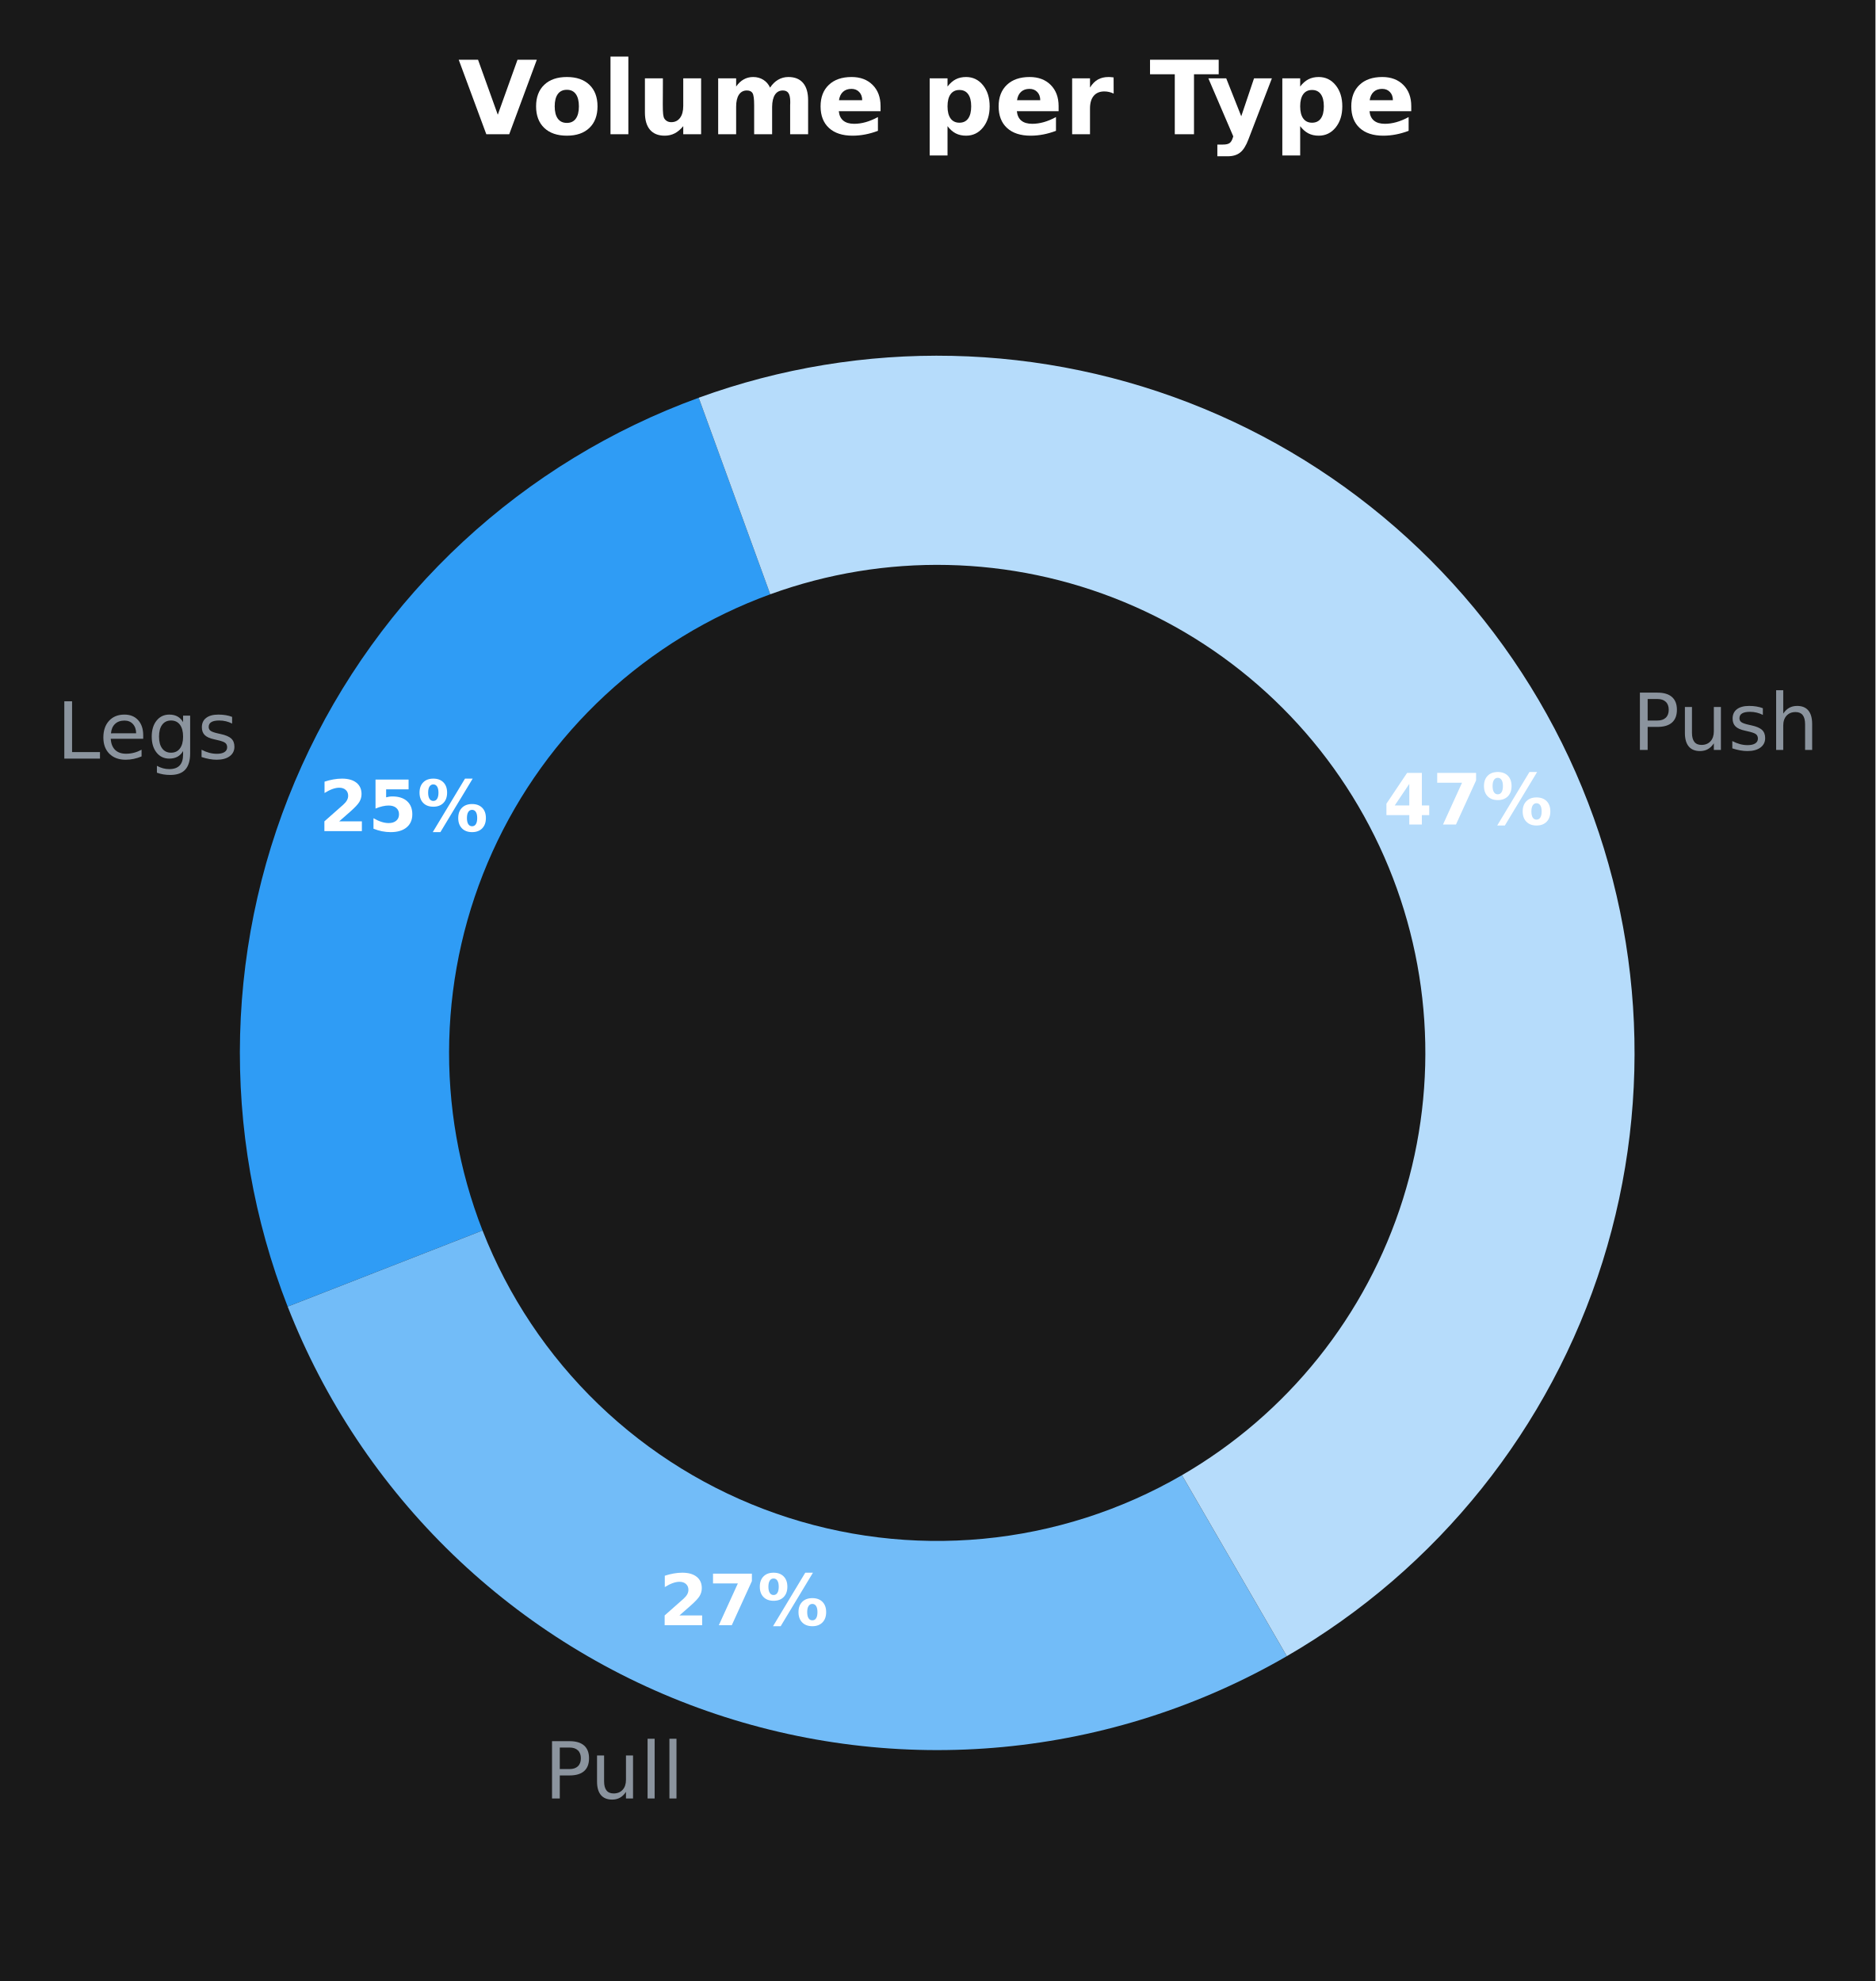
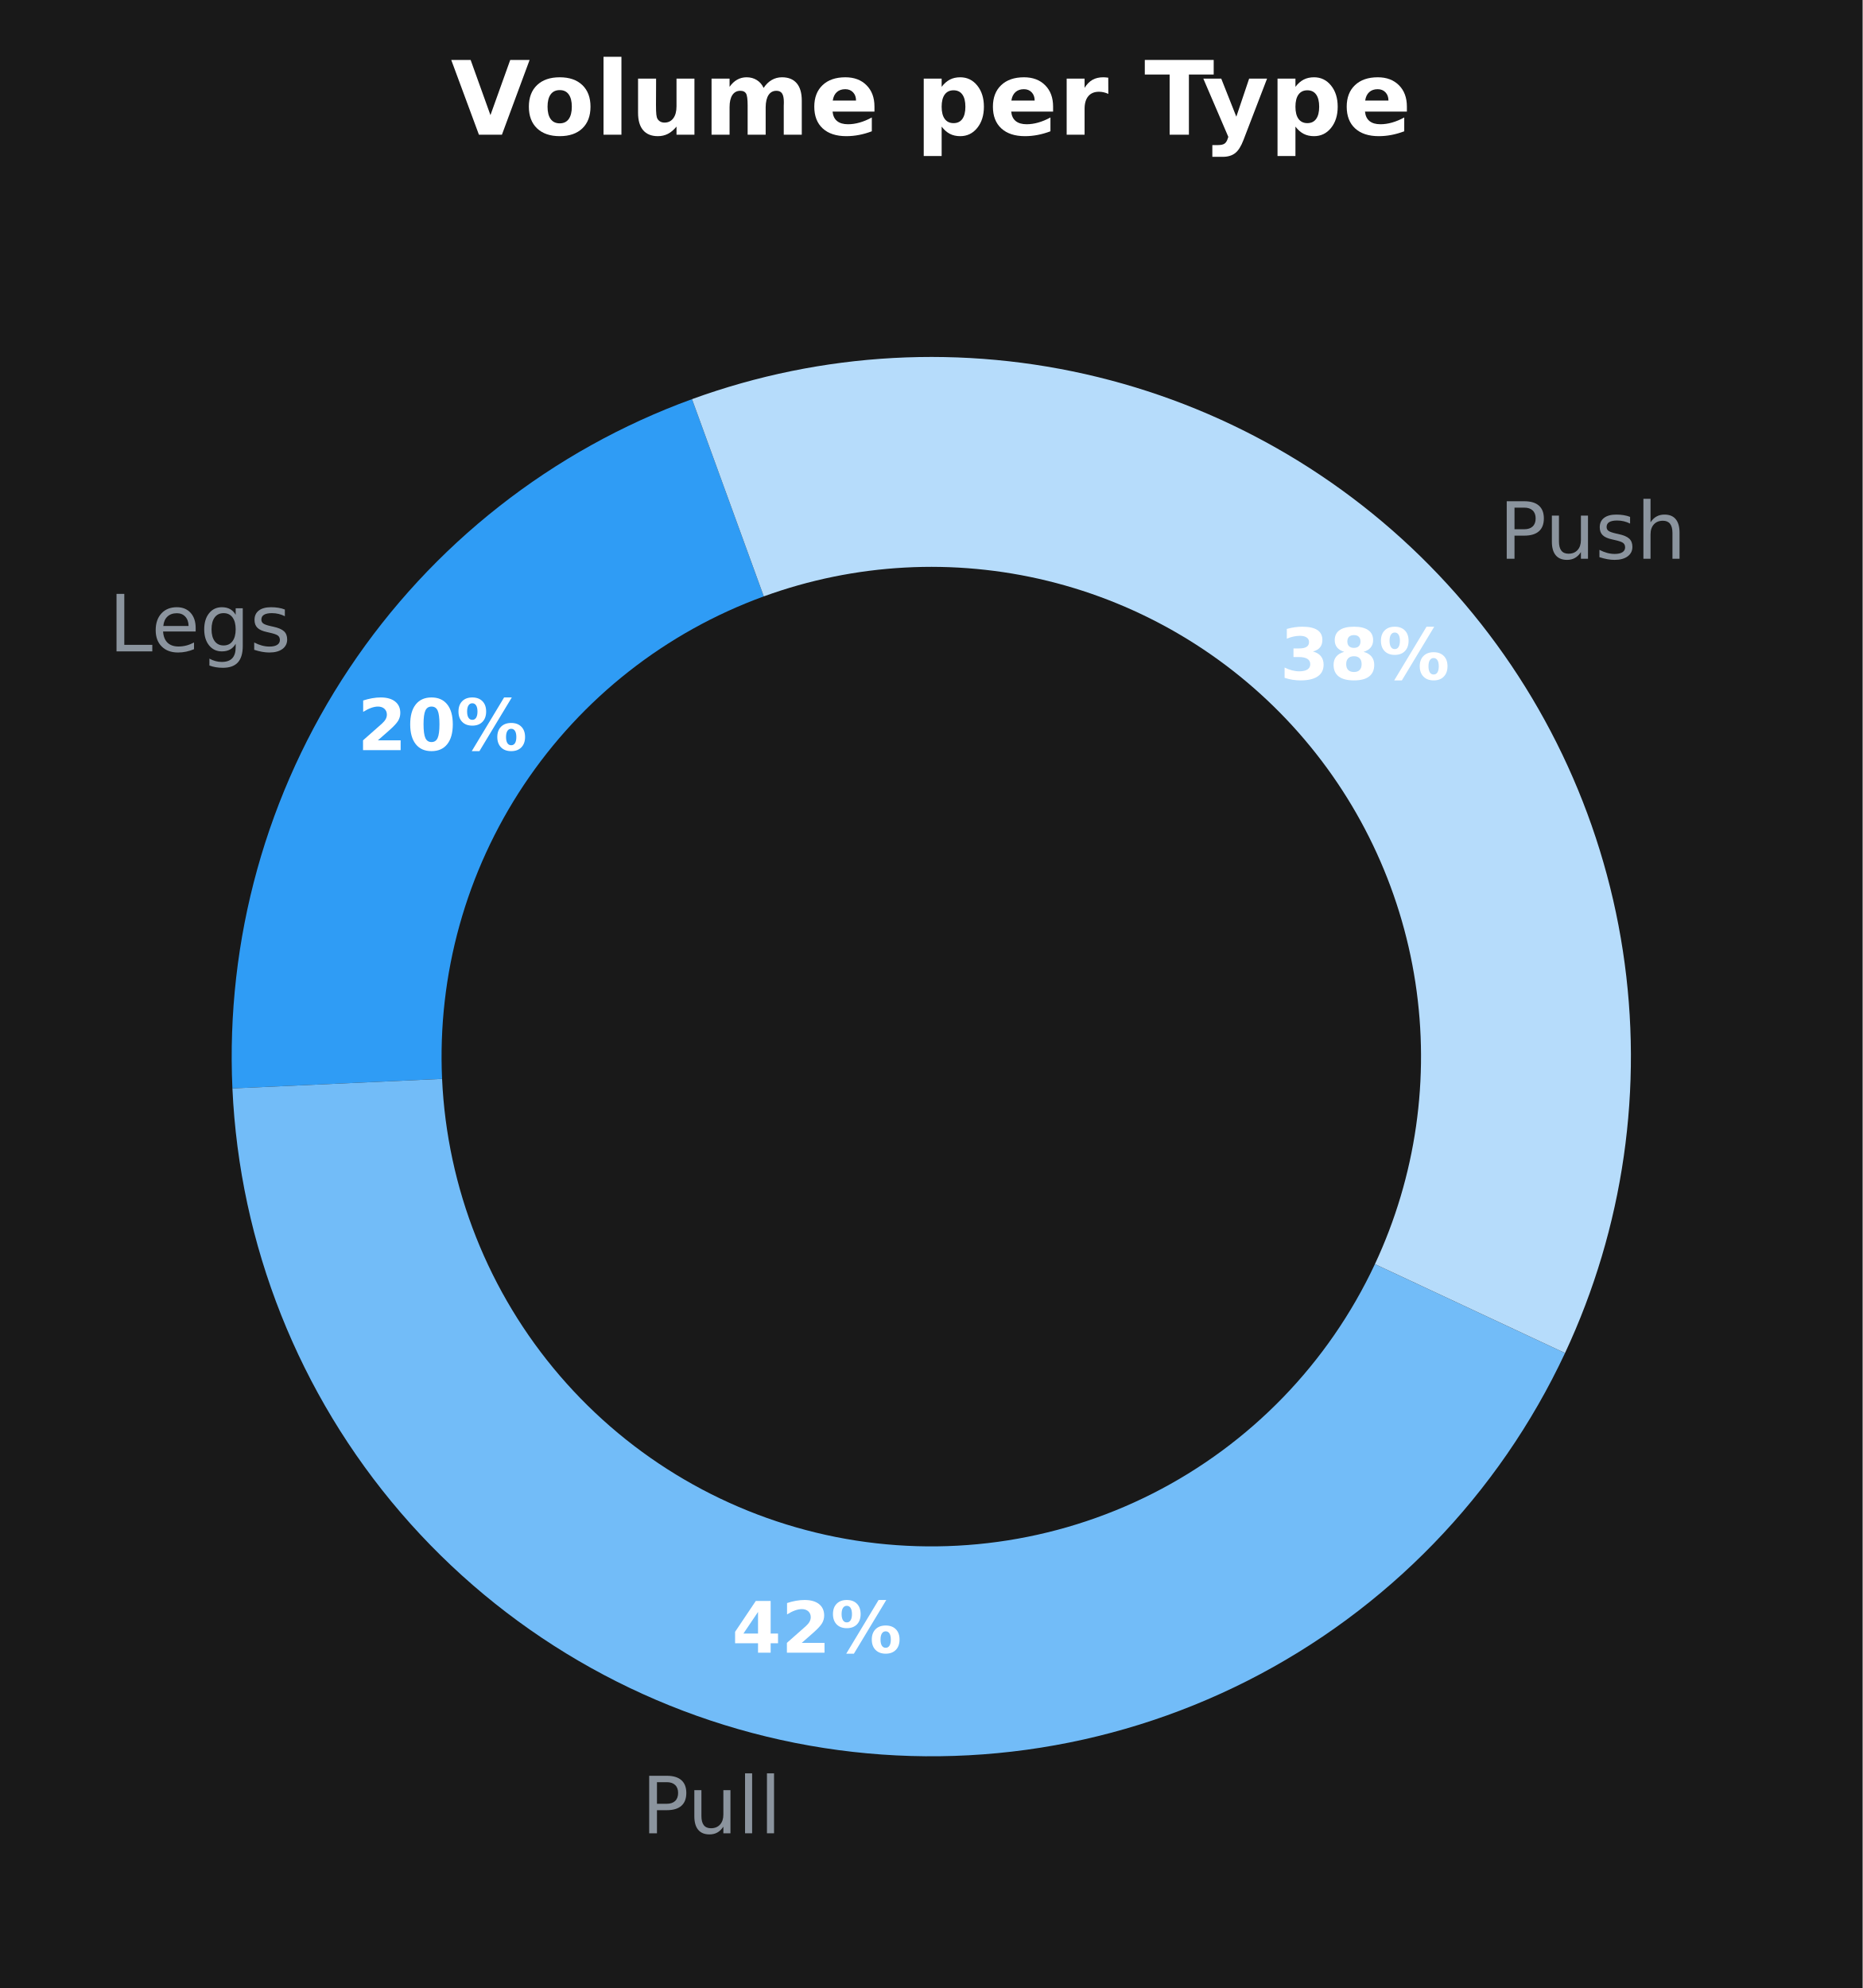
- <svg xmlns="http://www.w3.org/2000/svg" xmlns:xlink="http://www.w3.org/1999/xlink" width="238.555pt" height="252.038pt" viewBox="0 0 238.555 252.038" version="1.1">
+ <svg xmlns="http://www.w3.org/2000/svg" xmlns:xlink="http://www.w3.org/1999/xlink" width="236.16pt" height="252.038pt" viewBox="0 0 236.16 252.038" version="1.1">
  <defs>
    <style type="text/css">*{stroke-linejoin: round; stroke-linecap: butt}</style>
  </defs>
  <g id="figure_1">
    <g id="patch_1">
-       <path d="M 0 252.038  L 238.555 252.038  L 238.555 0  L 0 0  z " style="fill: #191919" />
+       <path d="M 0 252.038  L 236.16 252.038  L 236.16 0  L 0 0  z " style="fill: #191919" />
    </g>
    <g id="axes_1">
      <g id="patch_2">
-         <path d="M 88.877 50.603  C 77.767 54.647 67.577 60.871 58.907 68.909  C 50.237 76.947 43.261 86.638 38.39 97.411  C 33.519 108.183 30.851 119.822 30.542 131.641  C 30.233 143.459 32.29 155.221 36.592 166.234  L 61.379 156.551  C 58.368 148.842 56.928 140.609 57.144 132.336  C 57.36 124.063 59.228 115.916 62.638 108.375  C 66.048 100.834 70.931 94.051 77 88.424  C 83.069 82.797 90.202 78.44 97.979 75.61  z " style="fill: #2f9cf5" />
+         <path d="M 87.741 50.603  C 69.991 57.064 54.76 69.029 44.28 84.745  C 33.8 100.46 28.609 119.12 29.468 137.99  L 56.051 136.781  C 55.45 123.572 59.084 110.51 66.42 99.509  C 73.756 88.508 84.418 80.132 96.843 75.61  z " style="fill: #2f9cf5" />
      </g>
      <g id="patch_3">
-         <path d="M 36.592 166.234  C 41.245 178.146 48.421 188.913 57.624 197.793  C 66.828 206.673 77.845 213.459 89.916 217.683  C 101.988 221.908 114.831 223.472 127.564 222.268  C 140.296 221.065 152.619 217.121 163.686 210.71  L 150.345 187.684  C 142.598 192.172 133.972 194.933 125.059 195.775  C 116.147 196.618 107.156 195.523 98.706 192.566  C 90.256 189.609 82.544 184.859 76.102 178.643  C 69.659 172.426 64.636 164.89 61.379 156.551  z " style="fill: #72bcf8" />
+         <path d="M 29.468 137.99  C 30.369 157.801 37.889 176.749 50.818 191.787  C 63.747 206.825 81.353 217.101 100.805 220.964  C 120.257 224.826 140.453 222.055 158.147 213.097  C 175.84 204.14 190.028 189.502 198.43 171.538  L 174.325 160.264  C 168.444 172.839 158.512 183.085 146.127 189.356  C 133.741 195.626 119.604 197.565 105.988 194.862  C 92.371 192.158 80.047 184.965 70.997 174.438  C 61.946 163.912 56.682 150.648 56.051 136.781  z " style="fill: #72bcf8" />
      </g>
      <g id="patch_4">
-         <path d="M 163.686 210.71  C 182.867 199.596 197.203 181.685 203.845 160.534  C 210.487 139.384 208.964 116.493 199.58 96.408  C 190.195 76.324 173.614 60.469 153.13 51.993  C 132.645 43.517 109.709 43.021 88.877 50.603  L 97.978 75.61  C 112.561 70.302 128.616 70.65 142.955 76.583  C 157.295 82.516 168.901 93.614 175.47 107.673  C 182.04 121.732 183.105 137.756 178.456 152.561  C 173.807 167.367 163.772 179.904 150.345 187.684  z " style="fill: #b6dcfb" />
+         <path d="M 198.43 171.538  C 205.866 155.64 208.418 137.888 205.763 120.539  C 203.108 103.191 195.363 87.014 183.514 74.068  C 171.664 61.121 156.235 51.978 139.188 47.802  C 122.142 43.626 104.234 44.601 87.741 50.603  L 96.843 75.61  C 108.387 71.408 120.923 70.725 132.856 73.649  C 144.788 76.572 155.589 82.972 163.884 92.035  C 172.178 101.097 177.6 112.421 179.458 124.565  C 181.317 136.709 179.53 149.135 174.325 160.264  z " style="fill: #b6dcfb" />
      </g>
      <g id="matplotlib.axis_1" />
      <g id="matplotlib.axis_2" />
      <g id="text_1">
-         <g style="fill: #8b949e" transform="translate(7.2 96.5155) scale(0.1 -0.1)">
+         <g style="fill: #8b949e" transform="translate(13.79221 82.58257) scale(0.1 -0.1)">
          <defs>
            <path id="DejaVuSans-4c" d="M 628 4666  L 1259 4666  L 1259 531  L 3531 531  L 3531 0  L 628 0  L 628 4666  z " transform="scale(0.015625)" />
            <path id="DejaVuSans-65" d="M 3597 1894  L 3597 1613  L 953 1613  Q 991 1019 1311 708  Q 1631 397 2203 397  Q 2534 397 2845 478  Q 3156 559 3463 722  L 3463 178  Q 3153 47 2828 -22  Q 2503 -91 2169 -91  Q 1331 -91 842 396  Q 353 884 353 1716  Q 353 2575 817 3079  Q 1281 3584 2069 3584  Q 2775 3584 3186 3129  Q 3597 2675 3597 1894  z M 3022 2063  Q 3016 2534 2758 2815  Q 2500 3097 2075 3097  Q 1594 3097 1305 2825  Q 1016 2553 972 2059  L 3022 2063  z " transform="scale(0.015625)" />
            <path id="DejaVuSans-67" d="M 2906 1791  Q 2906 2416 2648 2759  Q 2391 3103 1925 3103  Q 1463 3103 1205 2759  Q 947 2416 947 1791  Q 947 1169 1205 825  Q 1463 481 1925 481  Q 2391 481 2648 825  Q 2906 1169 2906 1791  z M 3481 434  Q 3481 -459 3084 -895  Q 2688 -1331 1869 -1331  Q 1566 -1331 1297 -1286  Q 1028 -1241 775 -1147  L 775 -588  Q 1028 -725 1275 -790  Q 1522 -856 1778 -856  Q 2344 -856 2625 -561  Q 2906 -266 2906 331  L 2906 616  Q 2728 306 2450 153  Q 2172 0 1784 0  Q 1141 0 747 490  Q 353 981 353 1791  Q 353 2603 747 3093  Q 1141 3584 1784 3584  Q 2172 3584 2450 3431  Q 2728 3278 2906 2969  L 2906 3500  L 3481 3500  L 3481 434  z " transform="scale(0.015625)" />
            <path id="DejaVuSans-73" d="M 2834 3397  L 2834 2853  Q 2591 2978 2328 3040  Q 2066 3103 1784 3103  Q 1356 3103 1142 2972  Q 928 2841 928 2578  Q 928 2378 1081 2264  Q 1234 2150 1697 2047  L 1894 2003  Q 2506 1872 2764 1633  Q 3022 1394 3022 966  Q 3022 478 2636 193  Q 2250 -91 1575 -91  Q 1294 -91 989 -36  Q 684 19 347 128  L 347 722  Q 666 556 975 473  Q 1284 391 1588 391  Q 1994 391 2212 530  Q 2431 669 2431 922  Q 2431 1156 2273 1281  Q 2116 1406 1581 1522  L 1381 1569  Q 847 1681 609 1914  Q 372 2147 372 2553  Q 372 3047 722 3315  Q 1072 3584 1716 3584  Q 2034 3584 2315 3537  Q 2597 3491 2834 3397  z " transform="scale(0.015625)" />
          </defs>
          <use xlink:href="#DejaVuSans-4c" />
          <use xlink:href="#DejaVuSans-65" transform="translate(53.96289 0)" />
          <use xlink:href="#DejaVuSans-67" transform="translate(115.4863 0)" />
          <use xlink:href="#DejaVuSans-73" transform="translate(178.9629 0)" />
        </g>
      </g>
      <g id="text_2">
-         <g style="fill: #ffffff" transform="translate(40.55118 105.7418) scale(0.09 -0.09)">
+         <g style="fill: #ffffff" transform="translate(45.31684 95.10212) scale(0.09 -0.09)">
          <defs>
            <path id="DejaVuSans-Bold-32" d="M 1844 884  L 3897 884  L 3897 0  L 506 0  L 506 884  L 2209 2388  Q 2438 2594 2547 2791  Q 2656 2988 2656 3200  Q 2656 3528 2436 3728  Q 2216 3928 1850 3928  Q 1569 3928 1234 3808  Q 900 3688 519 3450  L 519 4475  Q 925 4609 1322 4679  Q 1719 4750 2100 4750  Q 2938 4750 3402 4381  Q 3866 4013 3866 3353  Q 3866 2972 3669 2642  Q 3472 2313 2841 1759  L 1844 884  z " transform="scale(0.015625)" />
-             <path id="DejaVuSans-Bold-35" d="M 678 4666  L 3669 4666  L 3669 3781  L 1638 3781  L 1638 3059  Q 1775 3097 1914 3117  Q 2053 3138 2203 3138  Q 3056 3138 3531 2711  Q 4006 2284 4006 1522  Q 4006 766 3489 337  Q 2972 -91 2053 -91  Q 1656 -91 1267 -14  Q 878 63 494 219  L 494 1166  Q 875 947 1217 837  Q 1559 728 1863 728  Q 2300 728 2551 942  Q 2803 1156 2803 1522  Q 2803 1891 2551 2103  Q 2300 2316 1863 2316  Q 1603 2316 1309 2248  Q 1016 2181 678 2041  L 678 4666  z " transform="scale(0.015625)" />
+             <path id="DejaVuSans-Bold-30" d="M 2944 2338  Q 2944 3213 2780 3570  Q 2616 3928 2228 3928  Q 1841 3928 1675 3570  Q 1509 3213 1509 2338  Q 1509 1453 1675 1090  Q 1841 728 2228 728  Q 2613 728 2778 1090  Q 2944 1453 2944 2338  z M 4147 2328  Q 4147 1169 3647 539  Q 3147 -91 2228 -91  Q 1306 -91 806 539  Q 306 1169 306 2328  Q 306 3491 806 4120  Q 1306 4750 2228 4750  Q 3147 4750 3647 4120  Q 4147 3491 4147 2328  z " transform="scale(0.015625)" />
            <path id="DejaVuSans-Bold-25" d="M 4959 1925  Q 4738 1925 4616 1733  Q 4494 1541 4494 1184  Q 4494 825 4614 633  Q 4734 441 4959 441  Q 5184 441 5303 633  Q 5422 825 5422 1184  Q 5422 1541 5301 1733  Q 5181 1925 4959 1925  z M 4959 2450  Q 5541 2450 5875 2112  Q 6209 1775 6209 1184  Q 6209 594 5875 251  Q 5541 -91 4959 -91  Q 4378 -91 4042 251  Q 3706 594 3706 1184  Q 3706 1772 4042 2111  Q 4378 2450 4959 2450  z M 2094 -91  L 1403 -91  L 4319 4750  L 5013 4750  L 2094 -91  z M 1453 4750  Q 2034 4750 2367 4411  Q 2700 4072 2700 3481  Q 2700 2891 2367 2550  Q 2034 2209 1453 2209  Q 872 2209 539 2550  Q 206 2891 206 3481  Q 206 4072 539 4411  Q 872 4750 1453 4750  z M 1453 4225  Q 1228 4225 1106 4031  Q 984 3838 984 3481  Q 984 3122 1106 2926  Q 1228 2731 1453 2731  Q 1678 2731 1798 2926  Q 1919 3122 1919 3481  Q 1919 3838 1797 4031  Q 1675 4225 1453 4225  z " transform="scale(0.015625)" />
          </defs>
          <use xlink:href="#DejaVuSans-Bold-32" />
-           <use xlink:href="#DejaVuSans-Bold-35" transform="translate(69.58008 0)" />
+           <use xlink:href="#DejaVuSans-Bold-30" transform="translate(69.58008 0)" />
          <use xlink:href="#DejaVuSans-Bold-25" transform="translate(139.1602 0)" />
        </g>
      </g>
      <g id="text_3">
-         <g style="fill: #8b949e" transform="translate(69.2378 228.8153) scale(0.1 -0.1)">
+         <g style="fill: #8b949e" transform="translate(81.32909 232.4235) scale(0.1 -0.1)">
          <defs>
            <path id="DejaVuSans-50" d="M 1259 4147  L 1259 2394  L 2053 2394  Q 2494 2394 2734 2622  Q 2975 2850 2975 3272  Q 2975 3691 2734 3919  Q 2494 4147 2053 4147  L 1259 4147  z M 628 4666  L 2053 4666  Q 2838 4666 3239 4311  Q 3641 3956 3641 3272  Q 3641 2581 3239 2228  Q 2838 1875 2053 1875  L 1259 1875  L 1259 0  L 628 0  L 628 4666  z " transform="scale(0.015625)" />
            <path id="DejaVuSans-75" d="M 544 1381  L 544 3500  L 1119 3500  L 1119 1403  Q 1119 906 1312 657  Q 1506 409 1894 409  Q 2359 409 2629 706  Q 2900 1003 2900 1516  L 2900 3500  L 3475 3500  L 3475 0  L 2900 0  L 2900 538  Q 2691 219 2414 64  Q 2138 -91 1772 -91  Q 1169 -91 856 284  Q 544 659 544 1381  z M 1991 3584  L 1991 3584  z " transform="scale(0.015625)" />
            <path id="DejaVuSans-6c" d="M 603 4863  L 1178 4863  L 1178 0  L 603 0  L 603 4863  z " transform="scale(0.015625)" />
          </defs>
          <use xlink:href="#DejaVuSans-50" />
          <use xlink:href="#DejaVuSans-75" transform="translate(58.55273 0)" />
          <use xlink:href="#DejaVuSans-6c" transform="translate(121.9316 0)" />
          <use xlink:href="#DejaVuSans-6c" transform="translate(149.7148 0)" />
        </g>
      </g>
      <g id="text_4">
-         <g style="fill: #ffffff" transform="translate(83.83289 206.7708) scale(0.09 -0.09)">
+         <g style="fill: #ffffff" transform="translate(92.79785 209.5261) scale(0.09 -0.09)">
          <defs>
-             <path id="DejaVuSans-Bold-37" d="M 428 4666  L 3944 4666  L 3944 3988  L 2125 0  L 953 0  L 2675 3781  L 428 3781  L 428 4666  z " transform="scale(0.015625)" />
+             <path id="DejaVuSans-Bold-34" d="M 2356 3675  L 1038 1722  L 2356 1722  L 2356 3675  z M 2156 4666  L 3494 4666  L 3494 1722  L 4159 1722  L 4159 850  L 3494 850  L 3494 0  L 2356 0  L 2356 850  L 288 850  L 288 1881  L 2156 4666  z " transform="scale(0.015625)" />
          </defs>
-           <use xlink:href="#DejaVuSans-Bold-32" />
-           <use xlink:href="#DejaVuSans-Bold-37" transform="translate(69.58008 0)" />
+           <use xlink:href="#DejaVuSans-Bold-34" />
+           <use xlink:href="#DejaVuSans-Bold-32" transform="translate(69.58008 0)" />
          <use xlink:href="#DejaVuSans-Bold-25" transform="translate(139.1602 0)" />
        </g>
      </g>
      <g id="text_5">
-         <g style="fill: #8b949e" transform="translate(207.6162 95.41269) scale(0.1 -0.1)">
+         <g style="fill: #8b949e" transform="translate(190.057 70.83812) scale(0.1 -0.1)">
          <defs>
            <path id="DejaVuSans-68" d="M 3513 2113  L 3513 0  L 2938 0  L 2938 2094  Q 2938 2591 2744 2837  Q 2550 3084 2163 3084  Q 1697 3084 1428 2787  Q 1159 2491 1159 1978  L 1159 0  L 581 0  L 581 4863  L 1159 4863  L 1159 2956  Q 1366 3272 1645 3428  Q 1925 3584 2291 3584  Q 2894 3584 3203 3211  Q 3513 2838 3513 2113  z " transform="scale(0.015625)" />
          </defs>
          <use xlink:href="#DejaVuSans-50" />
          <use xlink:href="#DejaVuSans-75" transform="translate(58.55273 0)" />
          <use xlink:href="#DejaVuSans-73" transform="translate(121.9316 0)" />
          <use xlink:href="#DejaVuSans-68" transform="translate(174.0312 0)" />
        </g>
      </g>
      <g id="text_6">
-         <g style="fill: #ffffff" transform="translate(175.9503 104.8997) scale(0.09 -0.09)">
+         <g style="fill: #ffffff" transform="translate(162.2731 86.13364) scale(0.09 -0.09)">
          <defs>
-             <path id="DejaVuSans-Bold-34" d="M 2356 3675  L 1038 1722  L 2356 1722  L 2356 3675  z M 2156 4666  L 3494 4666  L 3494 1722  L 4159 1722  L 4159 850  L 3494 850  L 3494 0  L 2356 0  L 2356 850  L 288 850  L 288 1881  L 2156 4666  z " transform="scale(0.015625)" />
+             <path id="DejaVuSans-Bold-33" d="M 2981 2516  Q 3453 2394 3698 2092  Q 3944 1791 3944 1325  Q 3944 631 3412 270  Q 2881 -91 1863 -91  Q 1503 -91 1142 -33  Q 781 25 428 141  L 428 1069  Q 766 900 1098 814  Q 1431 728 1753 728  Q 2231 728 2486 893  Q 2741 1059 2741 1369  Q 2741 1688 2480 1852  Q 2219 2016 1709 2016  L 1228 2016  L 1228 2791  L 1734 2791  Q 2188 2791 2409 2933  Q 2631 3075 2631 3366  Q 2631 3634 2415 3781  Q 2200 3928 1806 3928  Q 1516 3928 1219 3862  Q 922 3797 628 3669  L 628 4550  Q 984 4650 1334 4700  Q 1684 4750 2022 4750  Q 2931 4750 3382 4451  Q 3834 4153 3834 3553  Q 3834 3144 3618 2883  Q 3403 2622 2981 2516  z " transform="scale(0.015625)" />
+             <path id="DejaVuSans-Bold-38" d="M 2228 2088  Q 1891 2088 1709 1903  Q 1528 1719 1528 1375  Q 1528 1031 1709 848  Q 1891 666 2228 666  Q 2563 666 2741 848  Q 2919 1031 2919 1375  Q 2919 1722 2741 1905  Q 2563 2088 2228 2088  z M 1350 2484  Q 925 2613 709 2878  Q 494 3144 494 3541  Q 494 4131 934 4440  Q 1375 4750 2228 4750  Q 3075 4750 3515 4442  Q 3956 4134 3956 3541  Q 3956 3144 3739 2878  Q 3522 2613 3097 2484  Q 3572 2353 3814 2058  Q 4056 1763 4056 1313  Q 4056 619 3595 264  Q 3134 -91 2228 -91  Q 1319 -91 855 264  Q 391 619 391 1313  Q 391 1763 633 2058  Q 875 2353 1350 2484  z M 1631 3419  Q 1631 3141 1786 2991  Q 1941 2841 2228 2841  Q 2509 2841 2662 2991  Q 2816 3141 2816 3419  Q 2816 3697 2662 3845  Q 2509 3994 2228 3994  Q 1941 3994 1786 3844  Q 1631 3694 1631 3419  z " transform="scale(0.015625)" />
          </defs>
-           <use xlink:href="#DejaVuSans-Bold-34" />
-           <use xlink:href="#DejaVuSans-Bold-37" transform="translate(69.58008 0)" />
+           <use xlink:href="#DejaVuSans-Bold-33" />
+           <use xlink:href="#DejaVuSans-Bold-38" transform="translate(69.58008 0)" />
          <use xlink:href="#DejaVuSans-Bold-25" transform="translate(139.1602 0)" />
        </g>
      </g>
      <g id="text_7">
-         <g style="fill: #ffffff" transform="translate(58.28612 17.07797) scale(0.13 -0.13)">
+         <g style="fill: #ffffff" transform="translate(57.15062 17.07797) scale(0.13 -0.13)">
          <defs>
            <path id="DejaVuSans-Bold-56" d="M 31 4666  L 1241 4666  L 2478 1222  L 3713 4666  L 4922 4666  L 3194 0  L 1759 0  L 31 4666  z " transform="scale(0.015625)" />
            <path id="DejaVuSans-Bold-6f" d="M 2203 2784  Q 1831 2784 1636 2517  Q 1441 2250 1441 1747  Q 1441 1244 1636 976  Q 1831 709 2203 709  Q 2569 709 2762 976  Q 2956 1244 2956 1747  Q 2956 2250 2762 2517  Q 2569 2784 2203 2784  z M 2203 3584  Q 3106 3584 3614 3096  Q 4122 2609 4122 1747  Q 4122 884 3614 396  Q 3106 -91 2203 -91  Q 1297 -91 786 396  Q 275 884 275 1747  Q 275 2609 786 3096  Q 1297 3584 2203 3584  z " transform="scale(0.015625)" />
            <path id="DejaVuSans-Bold-6c" d="M 538 4863  L 1656 4863  L 1656 0  L 538 0  L 538 4863  z " transform="scale(0.015625)" />
            <path id="DejaVuSans-Bold-75" d="M 500 1363  L 500 3500  L 1625 3500  L 1625 3150  Q 1625 2866 1622 2436  Q 1619 2006 1619 1863  Q 1619 1441 1641 1255  Q 1663 1069 1716 984  Q 1784 875 1895 815  Q 2006 756 2150 756  Q 2500 756 2700 1025  Q 2900 1294 2900 1772  L 2900 3500  L 4019 3500  L 4019 0  L 2900 0  L 2900 506  Q 2647 200 2364 54  Q 2081 -91 1741 -91  Q 1134 -91 817 281  Q 500 653 500 1363  z " transform="scale(0.015625)" />
            <path id="DejaVuSans-Bold-6d" d="M 3781 2919  Q 3994 3244 4286 3414  Q 4578 3584 4928 3584  Q 5531 3584 5847 3212  Q 6163 2841 6163 2131  L 6163 0  L 5038 0  L 5038 1825  Q 5041 1866 5042 1909  Q 5044 1953 5044 2034  Q 5044 2406 4934 2573  Q 4825 2741 4581 2741  Q 4263 2741 4089 2478  Q 3916 2216 3909 1719  L 3909 0  L 2784 0  L 2784 1825  Q 2784 2406 2684 2573  Q 2584 2741 2328 2741  Q 2006 2741 1831 2477  Q 1656 2213 1656 1722  L 1656 0  L 531 0  L 531 3500  L 1656 3500  L 1656 2988  Q 1863 3284 2130 3434  Q 2397 3584 2719 3584  Q 3081 3584 3359 3409  Q 3638 3234 3781 2919  z " transform="scale(0.015625)" />
            <path id="DejaVuSans-Bold-65" d="M 4031 1759  L 4031 1441  L 1416 1441  Q 1456 1047 1700 850  Q 1944 653 2381 653  Q 2734 653 3104 758  Q 3475 863 3866 1075  L 3866 213  Q 3469 63 3072 -14  Q 2675 -91 2278 -91  Q 1328 -91 801 392  Q 275 875 275 1747  Q 275 2603 792 3093  Q 1309 3584 2216 3584  Q 3041 3584 3536 3087  Q 4031 2591 4031 1759  z M 2881 2131  Q 2881 2450 2695 2645  Q 2509 2841 2209 2841  Q 1884 2841 1681 2658  Q 1478 2475 1428 2131  L 2881 2131  z " transform="scale(0.015625)" />
            <path id="DejaVuSans-Bold-20" transform="scale(0.015625)" />
            <path id="DejaVuSans-Bold-70" d="M 1656 506  L 1656 -1331  L 538 -1331  L 538 3500  L 1656 3500  L 1656 2988  Q 1888 3294 2169 3439  Q 2450 3584 2816 3584  Q 3463 3584 3878 3070  Q 4294 2556 4294 1747  Q 4294 938 3878 423  Q 3463 -91 2816 -91  Q 2450 -91 2169 54  Q 1888 200 1656 506  z M 2400 2772  Q 2041 2772 1848 2508  Q 1656 2244 1656 1747  Q 1656 1250 1848 986  Q 2041 722 2400 722  Q 2759 722 2948 984  Q 3138 1247 3138 1747  Q 3138 2247 2948 2509  Q 2759 2772 2400 2772  z " transform="scale(0.015625)" />
            <path id="DejaVuSans-Bold-72" d="M 3138 2547  Q 2991 2616 2845 2648  Q 2700 2681 2553 2681  Q 2122 2681 1889 2404  Q 1656 2128 1656 1613  L 1656 0  L 538 0  L 538 3500  L 1656 3500  L 1656 2925  Q 1872 3269 2151 3426  Q 2431 3584 2822 3584  Q 2878 3584 2943 3579  Q 3009 3575 3134 3559  L 3138 2547  z " transform="scale(0.015625)" />
            <path id="DejaVuSans-Bold-54" d="M 31 4666  L 4331 4666  L 4331 3756  L 2784 3756  L 2784 0  L 1581 0  L 1581 3756  L 31 3756  L 31 4666  z " transform="scale(0.015625)" />
            <path id="DejaVuSans-Bold-79" d="M 78 3500  L 1197 3500  L 2138 1125  L 2938 3500  L 4056 3500  L 2584 -331  Q 2363 -916 2067 -1148  Q 1772 -1381 1288 -1381  L 641 -1381  L 641 -647  L 991 -647  Q 1275 -647 1404 -556  Q 1534 -466 1606 -231  L 1638 -134  L 78 3500  z " transform="scale(0.015625)" />
          </defs>
          <use xlink:href="#DejaVuSans-Bold-56" />
          <use xlink:href="#DejaVuSans-Bold-6f" transform="translate(71.89258 0)" />
          <use xlink:href="#DejaVuSans-Bold-6c" transform="translate(140.5938 0)" />
          <use xlink:href="#DejaVuSans-Bold-75" transform="translate(174.8711 0)" />
          <use xlink:href="#DejaVuSans-Bold-6d" transform="translate(246.0625 0)" />
          <use xlink:href="#DejaVuSans-Bold-65" transform="translate(350.2617 0)" />
          <use xlink:href="#DejaVuSans-Bold-20" transform="translate(418.084 0)" />
          <use xlink:href="#DejaVuSans-Bold-70" transform="translate(452.8984 0)" />
          <use xlink:href="#DejaVuSans-Bold-65" transform="translate(524.4805 0)" />
          <use xlink:href="#DejaVuSans-Bold-72" transform="translate(592.3027 0)" />
          <use xlink:href="#DejaVuSans-Bold-20" transform="translate(641.6191 0)" />
          <use xlink:href="#DejaVuSans-Bold-54" transform="translate(676.4336 0)" />
          <use xlink:href="#DejaVuSans-Bold-79" transform="translate(732.7715 0)" />
          <use xlink:href="#DejaVuSans-Bold-70" transform="translate(797.957 0)" />
          <use xlink:href="#DejaVuSans-Bold-65" transform="translate(869.5391 0)" />
        </g>
      </g>
    </g>
  </g>
</svg>
